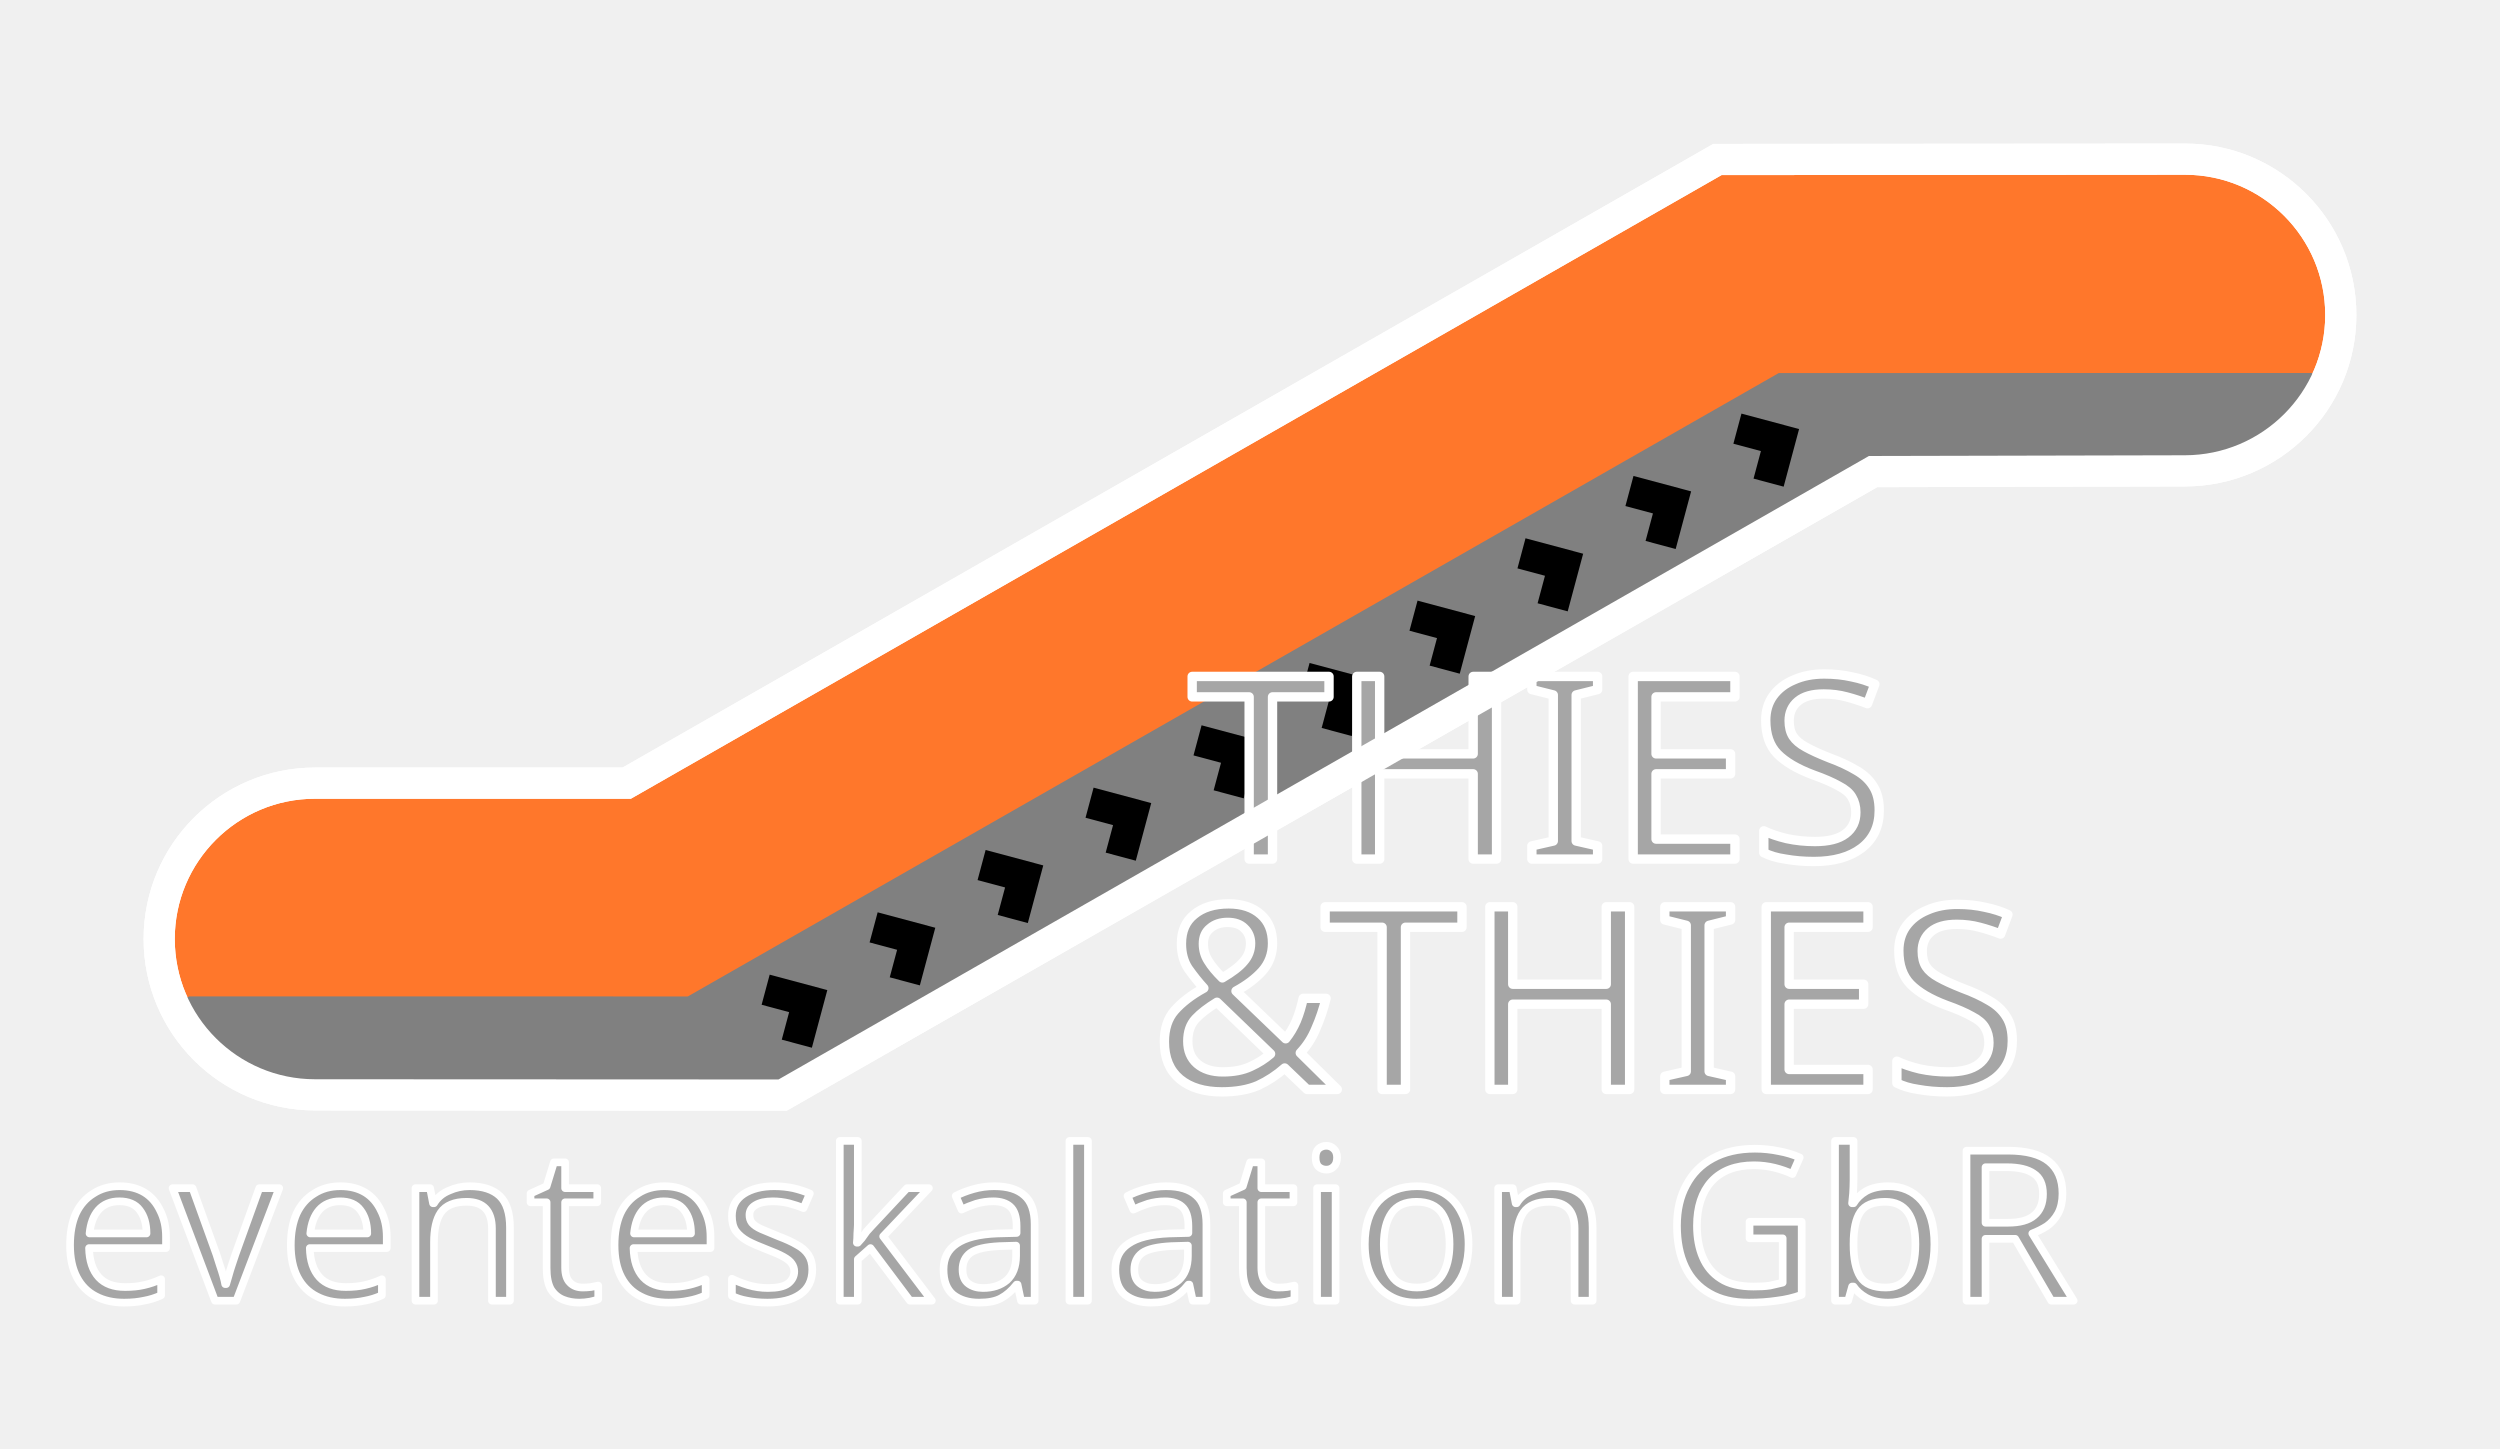
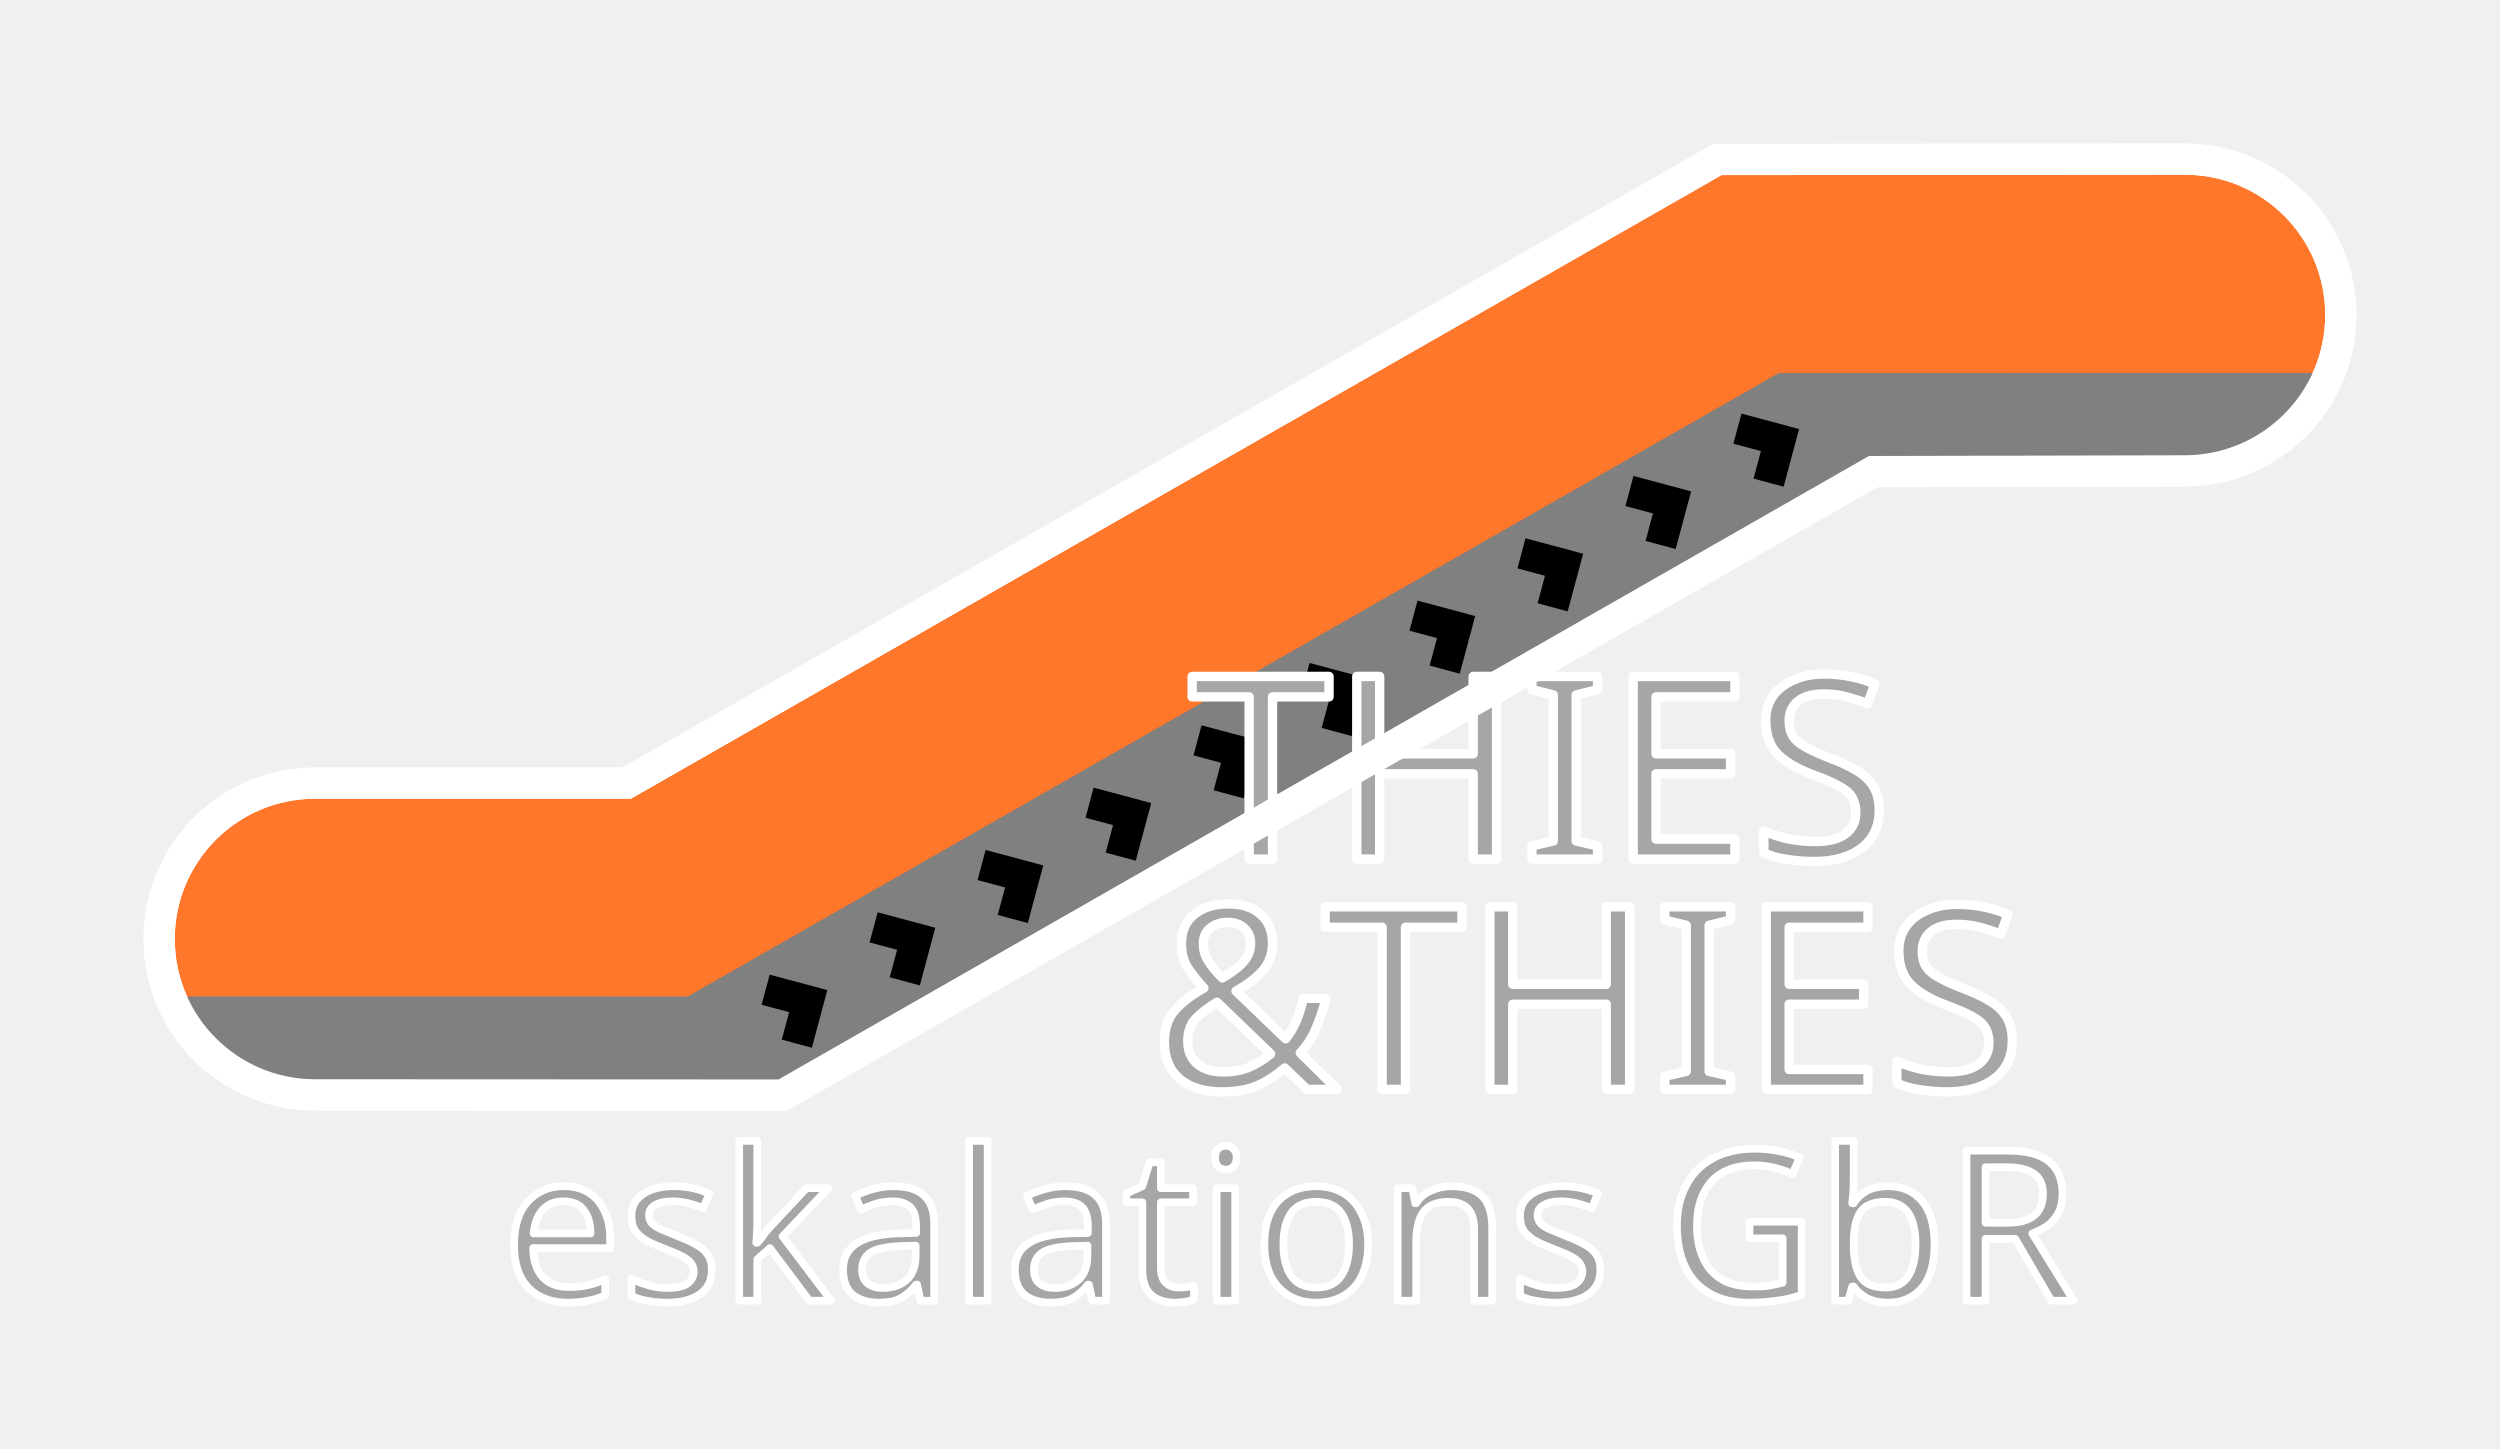
<svg xmlns="http://www.w3.org/2000/svg" xmlns:xlink="http://www.w3.org/1999/xlink" width="22.636mm" height="13.112mm" viewBox="0 0 80.205 46.46" id="svg2" version="1.1">
  <defs id="defs4">
    <linearGradient id="linearGradient5678">
      <stop style="stop-color:#808080;stop-opacity:1;" offset="0" id="stop5680" />
      <stop style="stop-color:#808080;stop-opacity:0;" offset="1" id="stop5682" />
    </linearGradient>
    <linearGradient xlink:href="#linearGradient5678" id="linearGradient5684" x1="284.865" y1="155.75" x2="315.163" y2="155.75" gradientUnits="userSpaceOnUse" />
  </defs>
  <g id="layer1" transform="translate(-239.8937,-127.2437)">
    <path style="fill:#ff772b;fill-rule:evenodd;stroke:#ffffff;stroke-width:1px;stroke-linecap:butt;stroke-linejoin:miter;stroke-opacity:1;fill-opacity:1" d="M 294.992,132.361 260,152.369 l -10,0 c -2.761,0 -5,2.239 -5,5 0,2.761 2.239,4.999 5,5 l 15.002,0.007 34.984,-20.003 10.006,-0.023 c 2.761,-0.006 5,-2.239 5,-5 0,-2.761 -2.239,-5.002 -5,-5 z" id="path4148" />
    <path style="fill:#808080;fill-opacity:1;fill-rule:evenodd;stroke:#808080;stroke-width:0.3;stroke-linecap:round;stroke-linejoin:miter;stroke-miterlimit:4;stroke-dasharray:none;stroke-opacity:1" d="m 297,139.362 -35,20 -16,-8.7e-4 -0.492,0.164 c 0.807,1.676 2.507,2.843 4.492,2.844 l 15.002,0.008 34.984,-20.004 10.006,-0.023 c 1.896,-0.004 3.525,-1.07 4.373,-2.623 L 314,139.361 Z" id="path4214" />
    <path style="fill:none;fill-rule:evenodd;stroke:#000000;stroke-width:1px;stroke-linecap:butt;stroke-linejoin:miter;stroke-opacity:1" d="m 264.457,158.996 1.366,0.366 -0.366,1.366" id="path4173" />
    <path id="path4175" d="m 278.313,150.996 1.366,0.366 -0.366,1.366" style="fill:none;fill-rule:evenodd;stroke:#000000;stroke-width:1px;stroke-linecap:butt;stroke-linejoin:miter;stroke-opacity:1" />
    <path style="fill:none;fill-rule:evenodd;stroke:#000000;stroke-width:1px;stroke-linecap:butt;stroke-linejoin:miter;stroke-opacity:1" d="m 267.921,156.996 1.366,0.366 -0.366,1.366" id="path4177" />
    <path id="path4179" d="m 274.849,152.996 1.366,0.366 -0.366,1.366" style="fill:none;fill-rule:evenodd;stroke:#000000;stroke-width:1px;stroke-linecap:butt;stroke-linejoin:miter;stroke-opacity:1" />
    <path style="fill:none;fill-rule:evenodd;stroke:#000000;stroke-width:1px;stroke-linecap:butt;stroke-linejoin:miter;stroke-opacity:1" d="m 271.385,154.996 1.366,0.366 -0.366,1.366" id="path4181" />
    <path style="fill:none;fill-rule:evenodd;stroke:#000000;stroke-width:1px;stroke-linecap:butt;stroke-linejoin:miter;stroke-opacity:1" d="m 281.778,148.996 1.366,0.366 -0.366,1.366" id="path4183" />
    <path id="path4185" d="m 285.242,146.996 1.366,0.366 -0.366,1.366" style="fill:none;fill-rule:evenodd;stroke:#000000;stroke-width:1px;stroke-linecap:butt;stroke-linejoin:miter;stroke-opacity:1" />
    <path style="fill:none;fill-rule:evenodd;stroke:#000000;stroke-width:1px;stroke-linecap:butt;stroke-linejoin:miter;stroke-opacity:1" d="m 288.706,144.996 1.366,0.366 -0.366,1.366" id="path4187" />
    <path id="path4189" d="m 292.17,142.996 1.366,0.366 -0.366,1.366" style="fill:none;fill-rule:evenodd;stroke:#000000;stroke-width:1px;stroke-linecap:butt;stroke-linejoin:miter;stroke-opacity:1" />
    <path style="fill:none;fill-rule:evenodd;stroke:#000000;stroke-width:1px;stroke-linecap:butt;stroke-linejoin:miter;stroke-opacity:1" d="M 295.634,140.996 297,141.362 l -0.366,1.366" id="path4191" />
    <text xml:space="preserve" style="font-style:normal;font-variant:normal;font-weight:normal;font-stretch:normal;font-size:8.21px;line-height:90%;font-family:Aldrich;-inkscape-font-specification:'Aldrich, Normal';text-align:end;letter-spacing:0px;word-spacing:0px;writing-mode:lr-tb;text-anchor:end;fill:#a6a6a6;fill-opacity:1;stroke:#ffffff;stroke-width:0.3;stroke-linecap:butt;stroke-linejoin:round;stroke-miterlimit:4;stroke-dasharray:none;stroke-opacity:1" x="315.508" y="154.805" id="text4185">
      <tspan id="tspan4187" x="315.508" y="154.805" style="fill:#a6a6a6;fill-opacity:1">THIES</tspan>
      <tspan x="315.508" y="162.194" id="tspan4189" style="fill:#a6a6a6;fill-opacity:1">&amp;THIES</tspan>
    </text>
    <text id="text5686" y="162.916" x="315.266" style="font-style:normal;font-variant:normal;font-weight:normal;font-stretch:normal;font-size:6.731px;line-height:90%;font-family:Aldrich;-inkscape-font-specification:'Aldrich, Normal';text-align:end;letter-spacing:0px;word-spacing:0px;writing-mode:lr-tb;text-anchor:end;fill:#a6a6a6;fill-opacity:1;stroke:#ffffff;stroke-width:0.246;stroke-linecap:butt;stroke-linejoin:round;stroke-miterlimit:4;stroke-dasharray:none;stroke-opacity:1" xml:space="preserve">
      <tspan style="fill:#a6a6a6;fill-opacity:1;stroke:#ffffff;stroke-width:0.246;stroke-opacity:1" y="162.916" x="315.266" id="tspan5692" />
-       <tspan style="fill:#a6a6a6;fill-opacity:1;stroke:#ffffff;stroke-width:0.246;stroke-opacity:1" id="tspan5690" y="168.974" x="315.266">eventeskalation GbR</tspan>
+       <tspan style="fill:#a6a6a6;fill-opacity:1;stroke:#ffffff;stroke-width:0.246;stroke-opacity:1" id="tspan5690" y="168.974" x="315.266">eskalations GbR</tspan>
    </text>
    <path id="path6533" d="M 294.992,132.361 260,152.369 l -10,0 c -2.761,0 -5,2.239 -5,5 0,2.761 2.239,4.999 5,5 l 15.002,0.007 34.984,-20.003 10.006,-0.023 c 2.761,-0.006 5,-2.239 5,-5 0,-2.761 -2.239,-5.002 -5,-5 z" style="fill:#e89364;fill-rule:evenodd;stroke:#ffffff;stroke-width:1px;stroke-linecap:butt;stroke-linejoin:miter;stroke-opacity:1;fill-opacity:0" />
  </g>
</svg>
